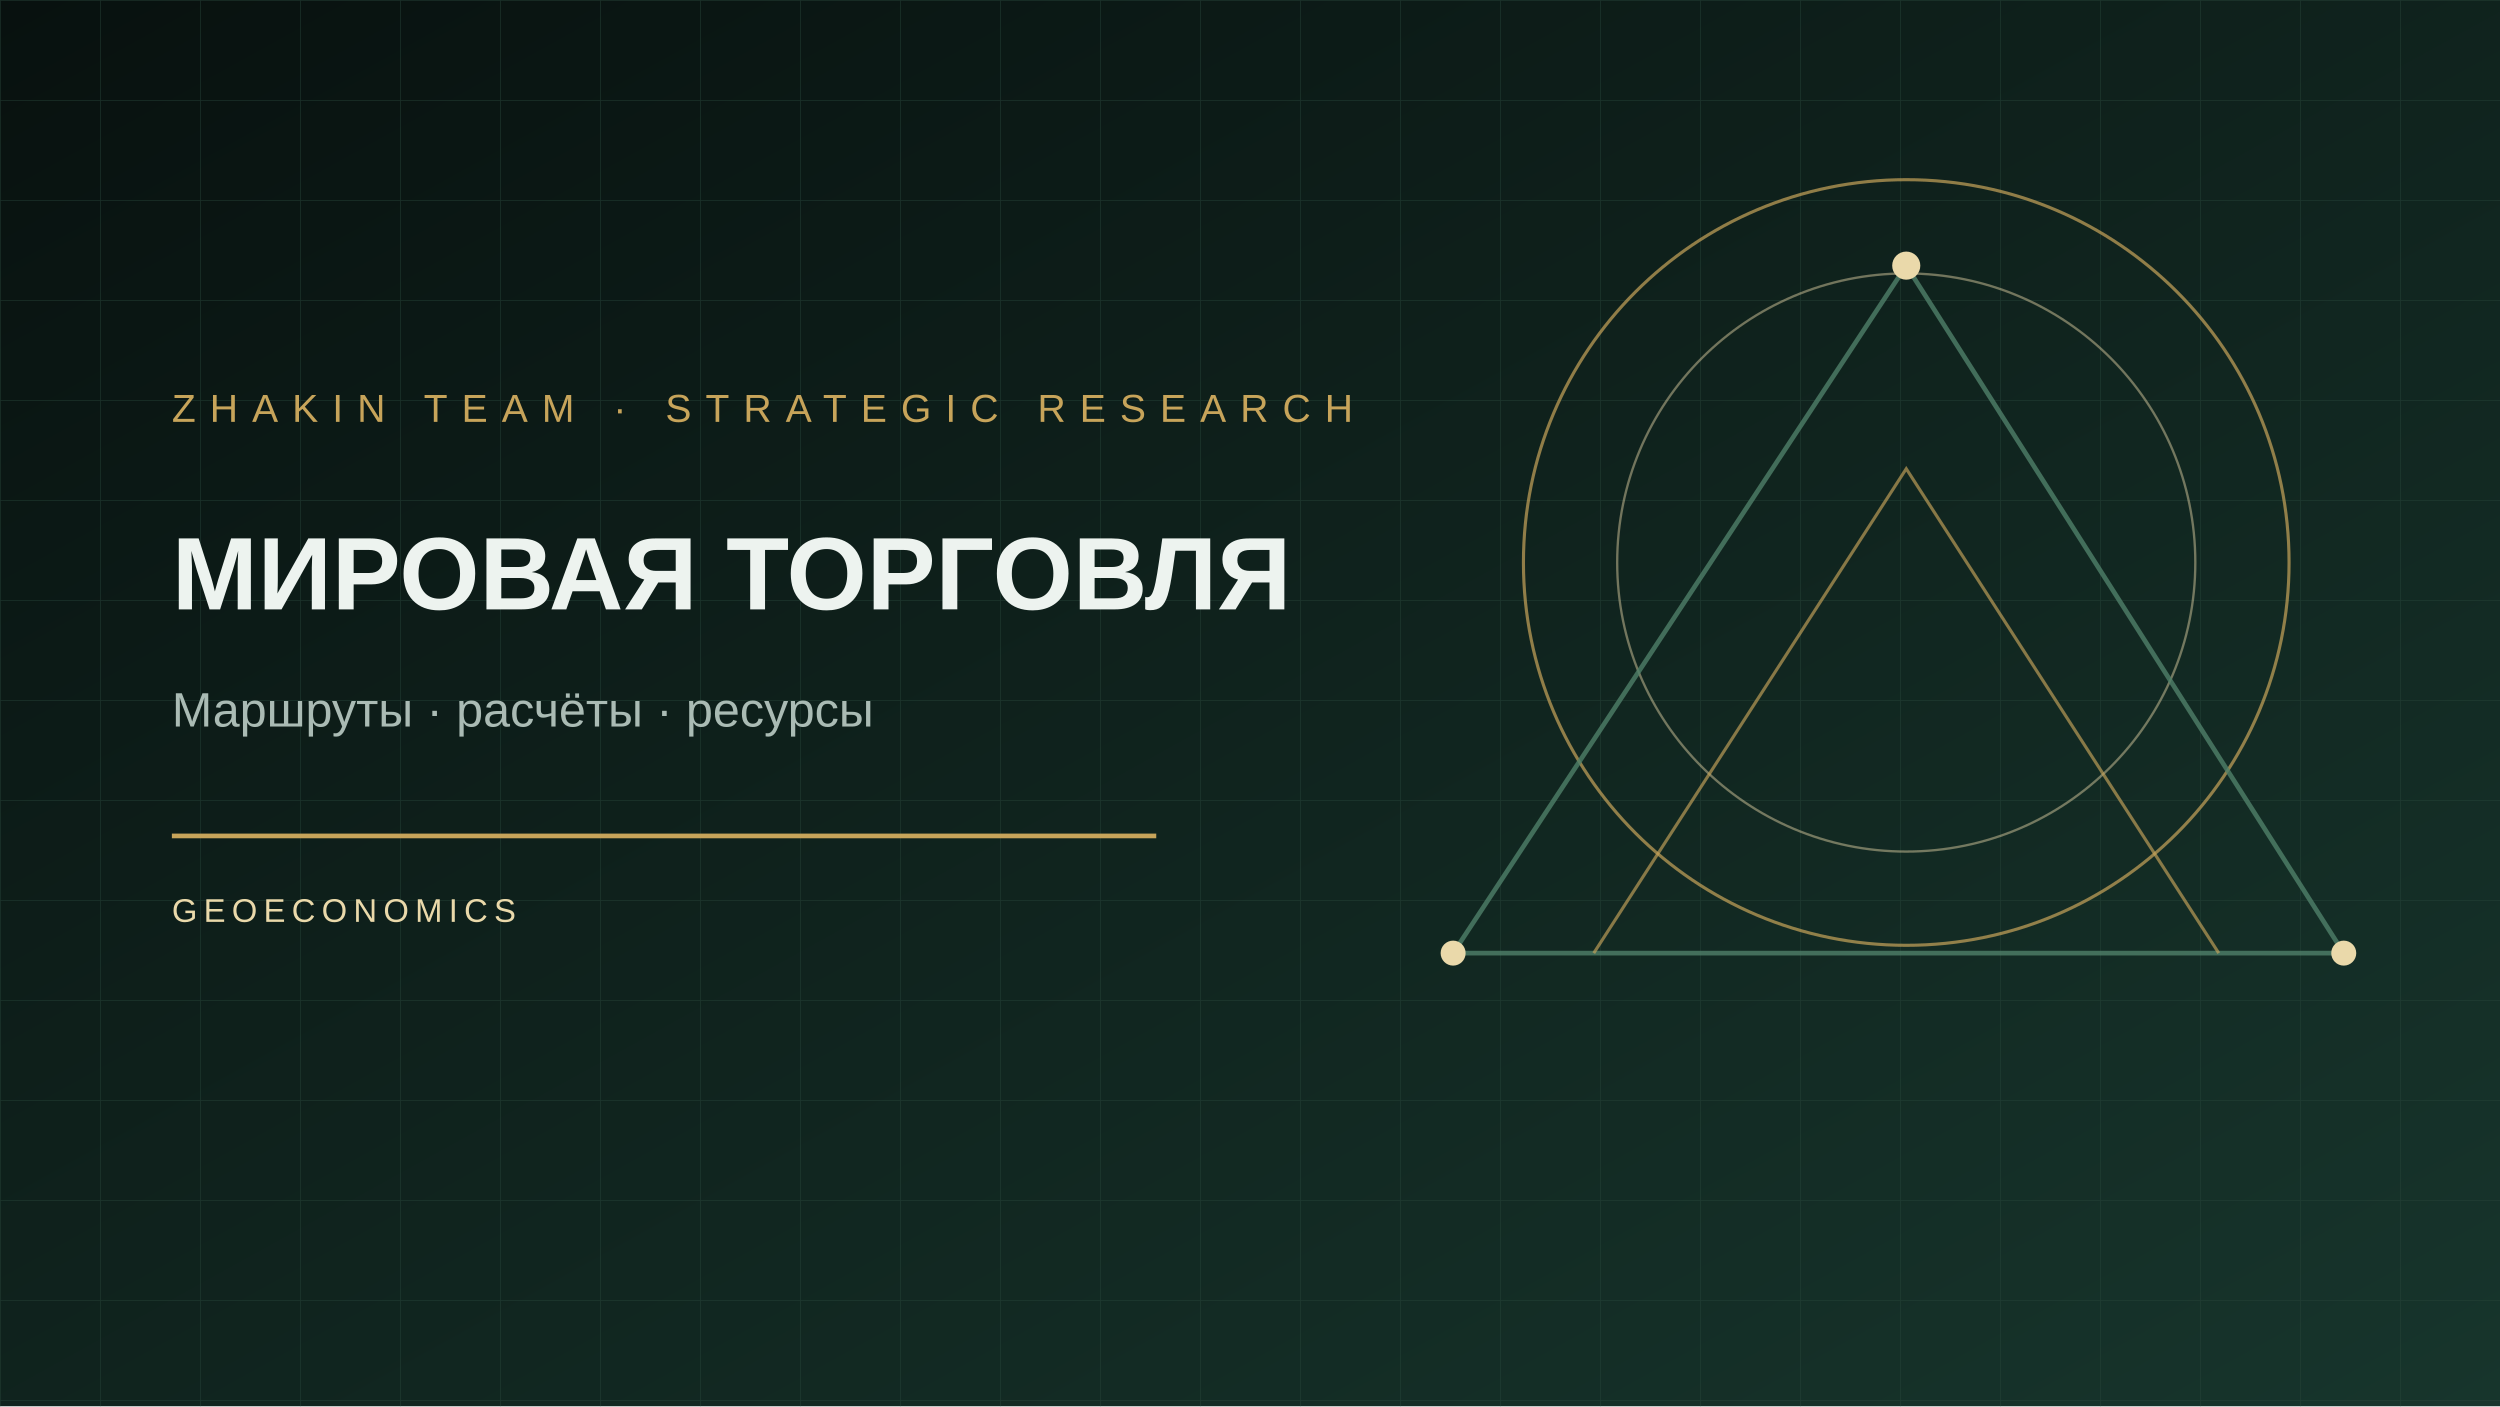
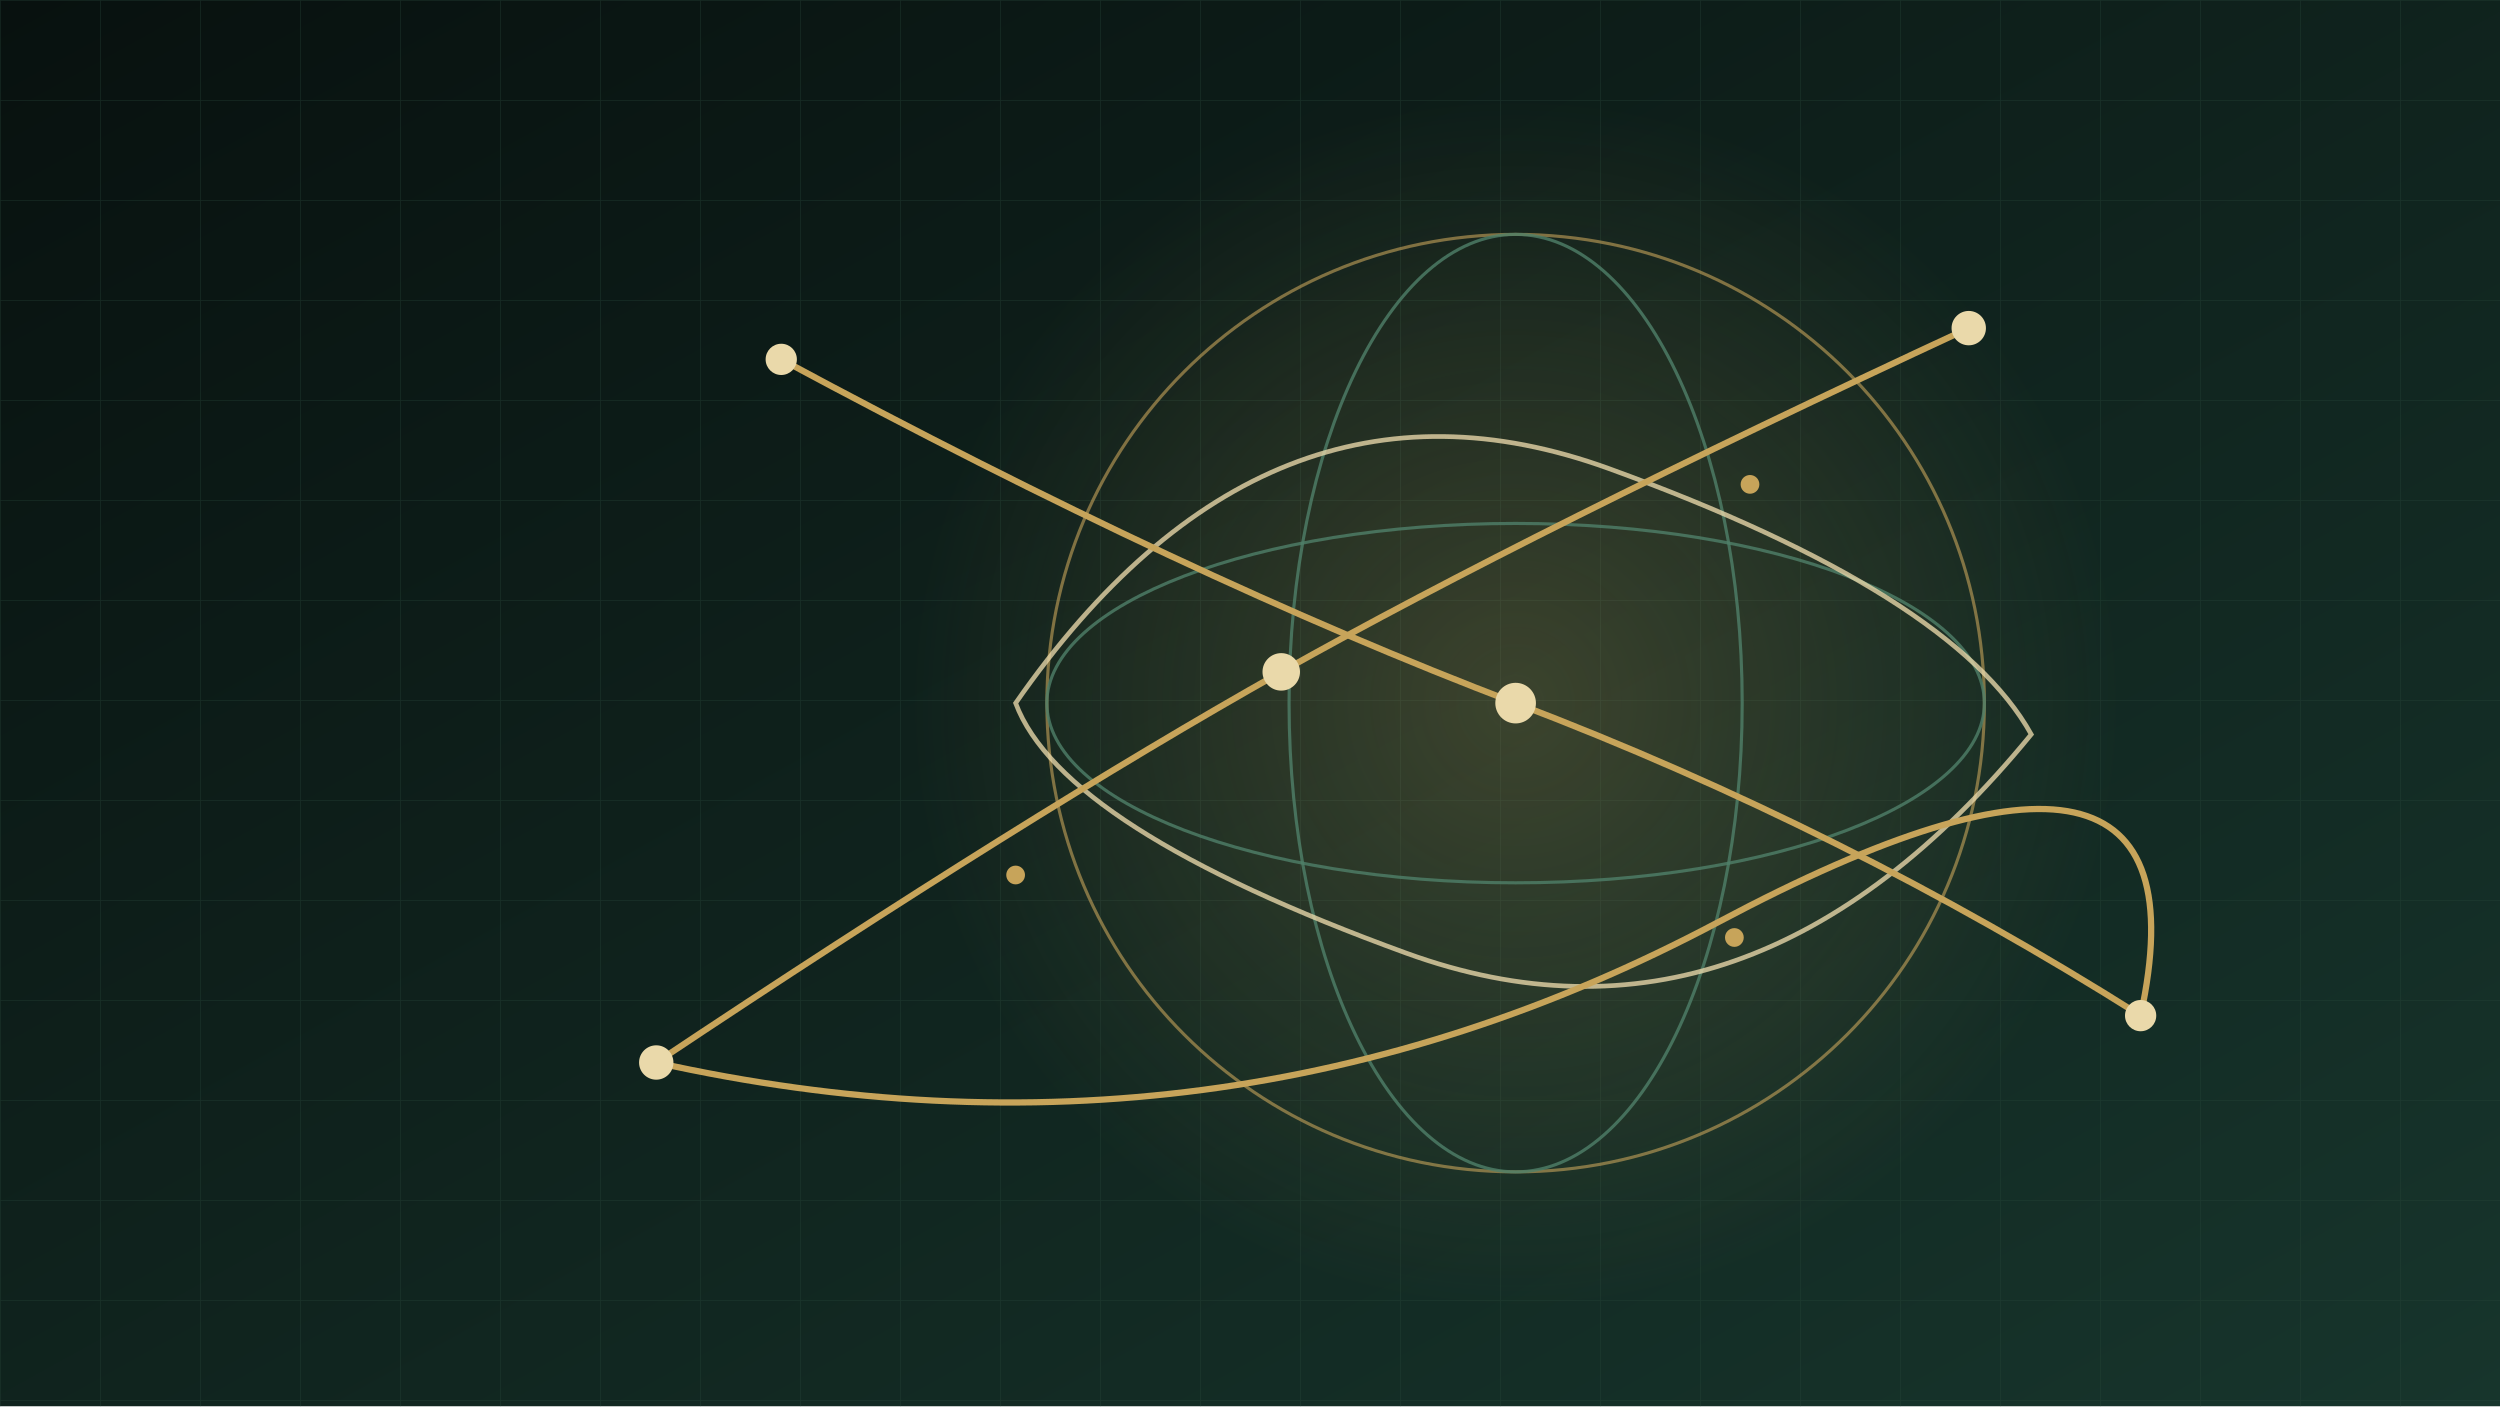
<svg xmlns="http://www.w3.org/2000/svg" width="1600" height="900" viewBox="0 0 1600 900">
  <defs>
-     <linearGradient id="g" x2="1" y2="1">
+     <linearGradient id="bg" x2="1" y2="1">
      <stop stop-color="#08110f" />
      <stop offset="1" stop-color="#17352c" />
    </linearGradient>
-     <pattern id="p" width="64" height="64" patternUnits="userSpaceOnUse">
-       <path d="M64 0H0V64" fill="none" stroke="#28453b" stroke-width="1" opacity=".55" />
+     <pattern id="grid" width="64" height="64" patternUnits="userSpaceOnUse">
+       <path d="M64 0H0V64" fill="none" stroke="#28453b" stroke-width="1" opacity=".42" />
    </pattern>
+     <radialGradient id="glow">
+       <stop stop-color="#c7a45a" stop-opacity=".24" />
+       <stop offset="1" stop-color="#c7a45a" stop-opacity="0" />
+     </radialGradient>
  </defs>
-   <rect width="1600" height="900" fill="url(#g)" />
-   <rect width="1600" height="900" fill="url(#p)" />
-   <circle cx="1220" cy="360" r="245" fill="none" stroke="#c7a45a" stroke-width="2" opacity=".7" />
-   <circle cx="1220" cy="360" r="185" fill="none" stroke="#ead9aa" stroke-width="1.5" opacity=".45" />
-   <path d="M930 610L1220 170 1500 610Z" fill="none" stroke="#4f8069" stroke-width="3" opacity=".8" />
-   <path d="M1020 610L1220 300 1420 610" fill="none" stroke="#c7a45a" stroke-width="2" opacity=".65" />
+   <rect width="1600" height="900" fill="url(#bg)" />
+   <rect width="1600" height="900" fill="url(#grid)" />
+   <circle cx="970" cy="450" r="390" fill="url(#glow)" />
+   <circle cx="970" cy="450" r="300" fill="none" stroke="#c7a45a" stroke-width="2" opacity=".6" />
+   <ellipse cx="970" cy="450" rx="145" ry="300" fill="none" stroke="#4f8069" stroke-width="2" opacity=".8" />
+   <ellipse cx="970" cy="450" rx="300" ry="115" fill="none" stroke="#4f8069" stroke-width="2" opacity=".8" />
+   <path d="M650 450Q810 220 1030 300T1300 470Q1120 690 900 610T650 450Z" fill="none" stroke="#ead9aa" stroke-width="3" opacity=".78" />
+   <g fill="none" stroke="#c7a45a" stroke-width="4">
+     <path d="M420 680Q660 520 820 430T1260 210" />
+     <path d="M500 230Q760 370 970 450T1370 650" />
+     <path d="M420 680Q780 760 1100 590T1370 650" />
+   </g>
  <g fill="#ead9aa">
-     <circle cx="1220" cy="170" r="9" />
-     <circle cx="930" cy="610" r="8" />
-     <circle cx="1500" cy="610" r="8" />
+     <circle cx="420" cy="680" r="11" />
+     <circle cx="500" cy="230" r="10" />
+     <circle cx="820" cy="430" r="12" />
+     <circle cx="970" cy="450" r="13" />
+     <circle cx="1260" cy="210" r="11" />
+     <circle cx="1370" cy="650" r="10" />
  </g>
-   <text x="110" y="270" fill="#c7a45a" font-family="Arial,sans-serif" font-size="25" letter-spacing="9">ZHAKIN TEAM · STRATEGIC RESEARCH</text>
-   <text x="110" y="390" fill="#edf3ef" font-family="Arial,sans-serif" font-size="66" font-weight="700">МИРОВАЯ ТОРГОВЛЯ</text>
-   <text x="110" y="465" fill="#aabbb4" font-family="Arial,sans-serif" font-size="31">Маршруты · расчёты · ресурсы</text>
-   <path d="M110 535H740" stroke="#c7a45a" stroke-width="3" />
-   <text x="110" y="590" fill="#ead9aa" font-family="Arial,sans-serif" font-size="21" letter-spacing="4">GEOECONOMICS</text>
+   <g fill="#c7a45a">
+     <circle cx="650" cy="560" r="6" />
+     <circle cx="1120" cy="310" r="6" />
+     <circle cx="1110" cy="600" r="6" />
+   </g>
</svg>
